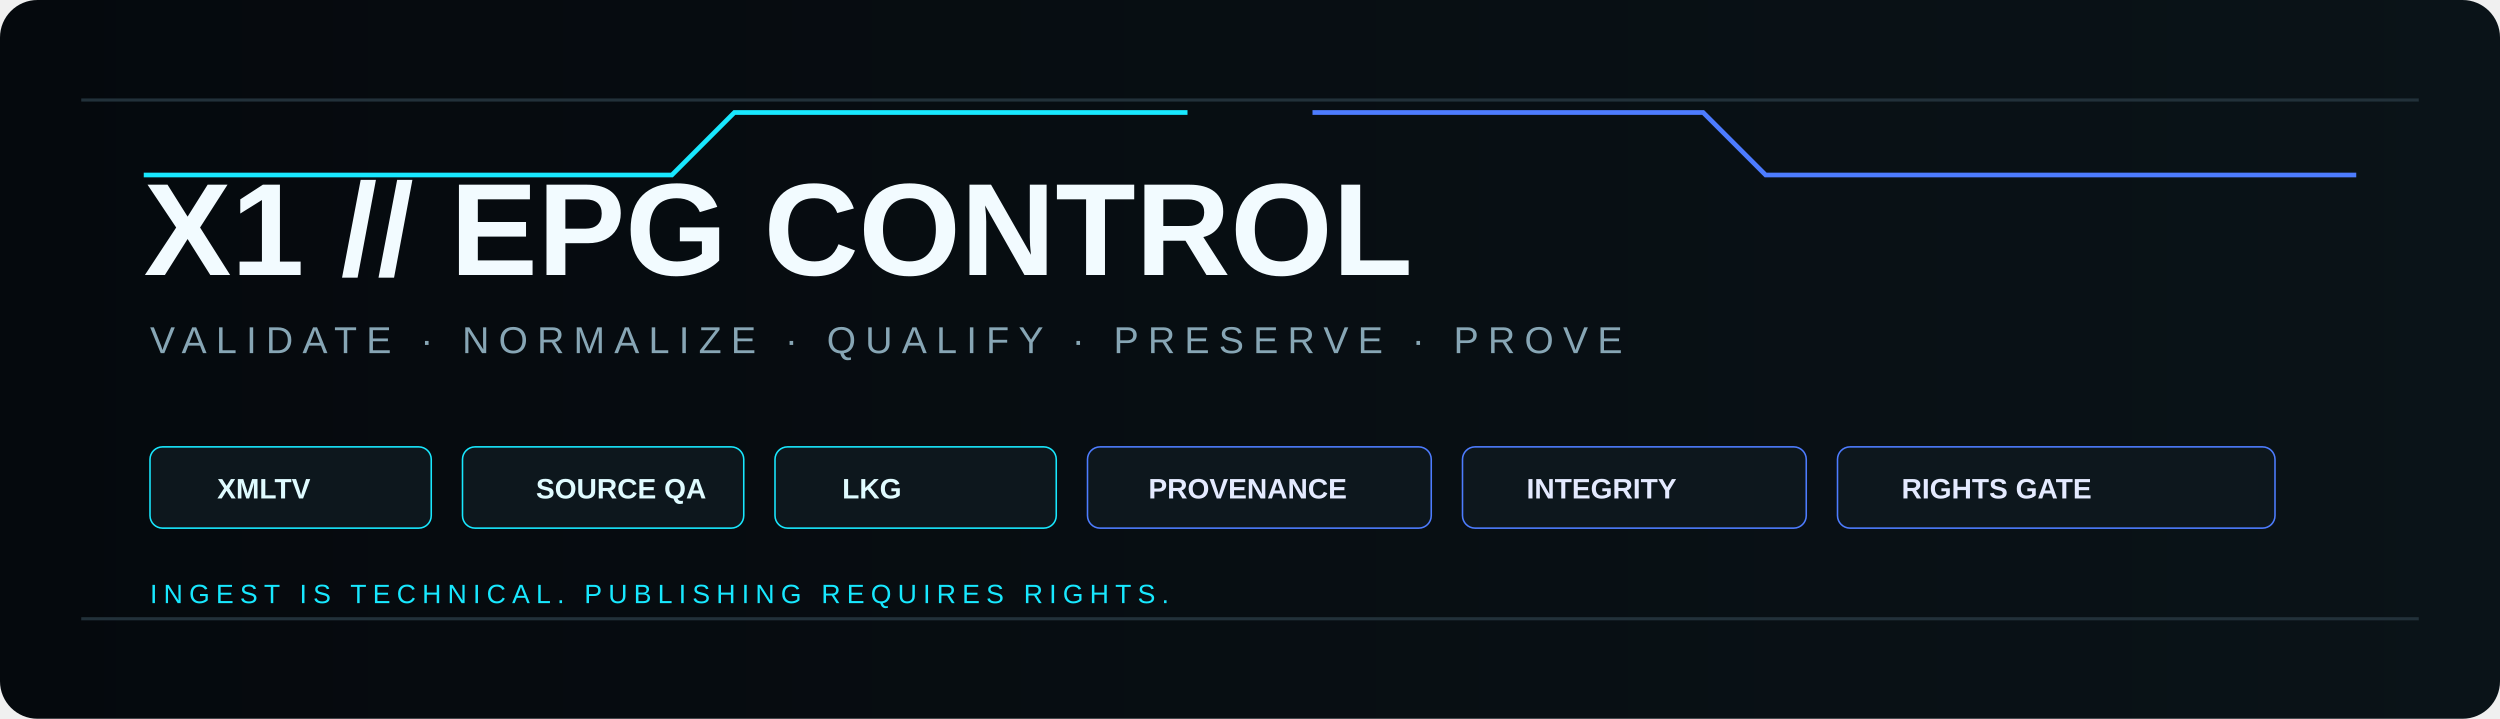
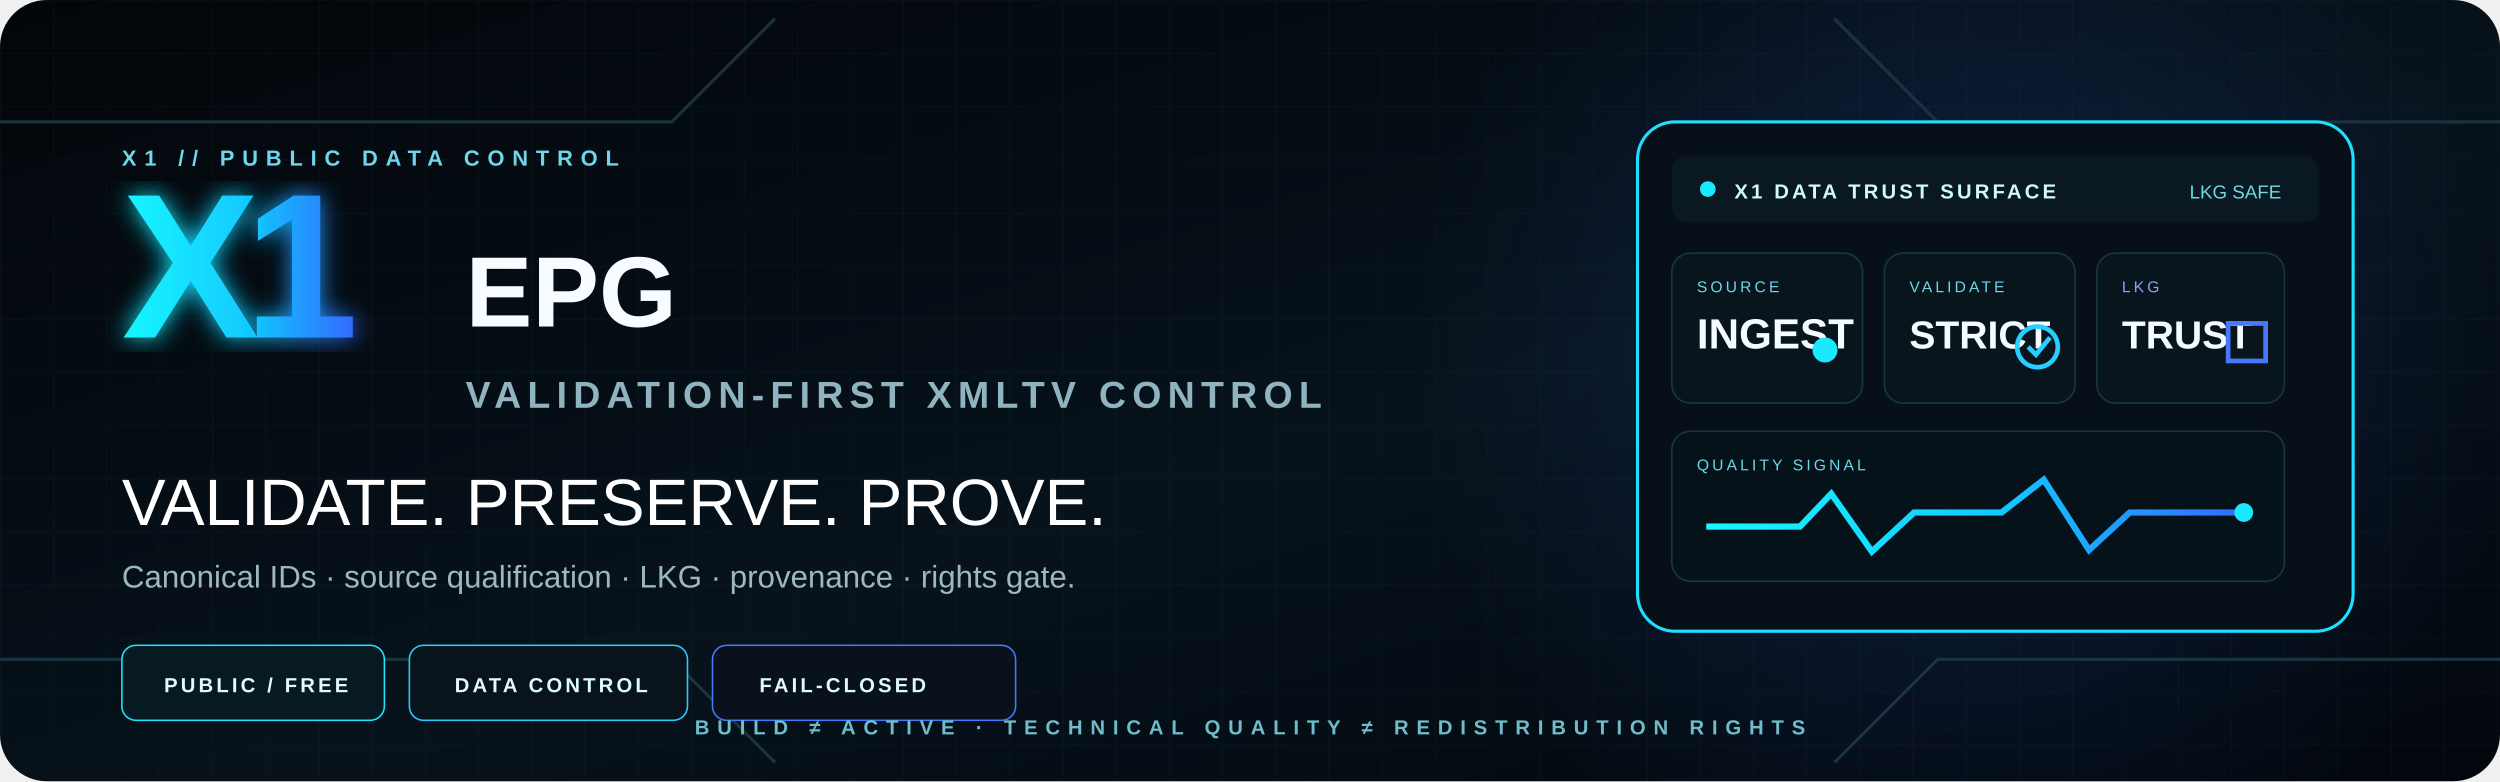
- <svg xmlns="http://www.w3.org/2000/svg" width="1600" height="460" viewBox="0 0 1600 460" role="img" aria-label="X1 EPG Control">
+ <svg xmlns="http://www.w3.org/2000/svg" width="1600" height="500" viewBox="0 0 1600 500" role="img" aria-label="X1 EPG Control">
  <defs>
-     <linearGradient id="bg" x1="0" x2="1">
-       <stop stop-color="#05090d" />
-       <stop offset="1" stop-color="#0a1318" />
+     <linearGradient id="bg" x1="0" y1="0" x2="1" y2="1">
+       <stop stop-color="#02060A" />
+       <stop offset=".55" stop-color="#07121B" />
+       <stop offset="1" stop-color="#02070D" />
    </linearGradient>
-     <linearGradient id="rail" x1="0" x2="1">
-       <stop stop-color="#18e8ff" />
-       <stop offset="1" stop-color="#4d7cff" />
+     <linearGradient id="x" x1="0" x2="1">
+       <stop stop-color="#19F6FF" />
+       <stop offset=".55" stop-color="#11C9FF" />
+       <stop offset="1" stop-color="#326BFF" />
    </linearGradient>
+     <radialGradient id="r">
+       <stop stop-color="#326BFF" stop-opacity=".18" />
+       <stop offset="1" stop-color="#326BFF" stop-opacity="0" />
+     </radialGradient>
+     <pattern id="grid" width="34" height="34" patternUnits="userSpaceOnUse">
+       <path d="M34 0H0V34" fill="none" stroke="#8FB3BF" stroke-opacity=".05" />
+     </pattern>
+     <filter id="glow">
+       <feGaussianBlur stdDeviation="8" result="b" />
+       <feMerge>
+         <feMergeNode in="b" />
+         <feMergeNode in="SourceGraphic" />
+       </feMerge>
+     </filter>
  </defs>
-   <rect width="1600" height="460" rx="24" fill="url(#bg)" />
-   <path d="M52 64H1548M52 396H1548" stroke="#22313a" stroke-width="2" />
-   <path d="M92 112H430L470 72H760" stroke="#18e8ff" stroke-width="3" fill="none" />
-   <path d="M840 72H1090L1130 112H1508" stroke="#4d7cff" stroke-width="3" fill="none" />
-   <text x="92" y="176" fill="#f2fbff" font-family="Arial,Helvetica,sans-serif" font-size="84" font-weight="800">X1 // EPG CONTROL</text>
-   <text x="96" y="226" fill="#87a6b5" font-family="Arial,Helvetica,sans-serif" font-size="24" letter-spacing="6">VALIDATE · NORMALIZE · QUALIFY · PRESERVE · PROVE</text>
-   <g font-family="Arial,Helvetica,sans-serif" font-size="18" font-weight="700">
-     <rect x="96" y="286" width="180" height="52" rx="8" fill="#0d171d" stroke="#18e8ff" />
-     <text x="139" y="319" fill="#dffbff">XMLTV</text>
-     <rect x="296" y="286" width="180" height="52" rx="8" fill="#0d171d" stroke="#18e8ff" />
-     <text x="343" y="319" fill="#dffbff">SOURCE QA</text>
-     <rect x="496" y="286" width="180" height="52" rx="8" fill="#0d171d" stroke="#18e8ff" />
-     <text x="539" y="319" fill="#dffbff">LKG</text>
-     <rect x="696" y="286" width="220" height="52" rx="8" fill="#0d171d" stroke="#4d7cff" />
-     <text x="735" y="319" fill="#e4eaff">PROVENANCE</text>
-     <rect x="936" y="286" width="220" height="52" rx="8" fill="#0d171d" stroke="#4d7cff" />
-     <text x="977" y="319" fill="#e4eaff">INTEGRITY</text>
-     <rect x="1176" y="286" width="280" height="52" rx="8" fill="#0d171d" stroke="#4d7cff" />
-     <text x="1217" y="319" fill="#e4eaff">RIGHTS GATE</text>
+   <rect width="1600" height="500" rx="30" fill="url(#bg)" />
+   <rect width="1600" height="500" rx="30" fill="url(#grid)" />
+   <circle cx="1260" cy="230" r="360" fill="url(#r)" />
+   <path d="M0 78H430L496 12M0 422H430L496 488M1600 78H1240L1174 12M1600 422H1240L1174 488" fill="none" stroke="#183440" stroke-width="2" />
+   <g transform="translate(78 66)">
+     <text x="0" y="40" font-family="Arial,Helvetica,sans-serif" font-size="14" font-weight="700" letter-spacing="5" fill="#6ED8EA">X1 // PUBLIC DATA CONTROL</text>
+     <text x="0" y="150" font-family="Arial Black,Arial,sans-serif" font-size="132" font-weight="900" letter-spacing="-10" fill="url(#x)" filter="url(#glow)">X1</text>
+     <text x="220" y="143" font-family="Arial Black,Arial,sans-serif" font-size="64" font-weight="900" fill="#F6FCFF">EPG</text>
+     <text x="220" y="195" font-family="Arial,Helvetica,sans-serif" font-size="24" font-weight="700" letter-spacing="4" fill="#8FB3BF">VALIDATION-FIRST XMLTV CONTROL</text>
+     <text x="0" y="270" font-family="Arial Black,Arial,sans-serif" font-size="42" fill="#FFFFFF">VALIDATE. PRESERVE. PROVE.</text>
+     <text x="0" y="310" font-family="Arial,Helvetica,sans-serif" font-size="20" fill="#9DB8C3">Canonical IDs · source qualification · LKG · provenance · rights gate.</text>
+     <g transform="translate(0 347)" font-family="Arial,Helvetica,sans-serif" font-size="13" font-weight="700" letter-spacing="2">
+       <rect width="168" height="48" rx="9" fill="#071921" stroke="#19E8FF" />
+       <text x="27" y="30" fill="#DFFBFF">PUBLIC / FREE</text>
+       <rect x="184" width="178" height="48" rx="9" fill="#08131B" stroke="#26CFFF" />
+       <text x="213" y="30" fill="#DFFBFF">DATA CONTROL</text>
+       <rect x="378" width="194" height="48" rx="9" fill="#09121C" stroke="#4777FF" />
+       <text x="408" y="30" fill="#DFFBFF">FAIL-CLOSED</text>
+     </g>
  </g>
-   <text x="96" y="386" fill="#18e8ff" font-family="Arial,Helvetica,sans-serif" font-size="17" letter-spacing="4">INGEST IS TECHNICAL. PUBLISHING REQUIRES RIGHTS.</text>
+   <g transform="translate(1048 78)" font-family="Arial,Helvetica,sans-serif">
+     <rect width="458" height="326" rx="24" fill="#071018" stroke="#1FDFFF" stroke-width="2" />
+     <rect x="22" y="22" width="414" height="42" rx="9" fill="#0A1821" />
+     <circle cx="45" cy="43" r="5" fill="#19E8FF" />
+     <text x="62" y="49" font-size="13" font-weight="700" letter-spacing="2" fill="#CFF9FF">X1 DATA TRUST SURFACE</text>
+     <text x="412" y="49" text-anchor="end" font-size="12" fill="#70D9E7">LKG SAFE</text>
+     <g transform="translate(22 84)">
+       <rect width="122" height="96" rx="12" fill="#08151D" stroke="#173745" />
+       <text x="16" y="25" font-size="10" letter-spacing="2" fill="#6ED8EA">SOURCE</text>
+       <text x="16" y="61" font-size="27" font-weight="900" fill="#F4FCFF">INGEST</text>
+       <circle cx="98" cy="62" r="8" fill="#19E8FF" />
+     </g>
+     <g transform="translate(158 84)">
+       <rect width="122" height="96" rx="12" fill="#08151D" stroke="#173745" />
+       <text x="16" y="25" font-size="10" letter-spacing="2" fill="#6ED8EA">VALIDATE</text>
+       <text x="16" y="61" font-size="25" font-weight="900" fill="#F4FCFF">STRICT</text>
+       <circle cx="98" cy="60" r="13" fill="none" stroke="#26CFFF" stroke-width="3" />
+       <path d="M92 60l5 5 9-11" fill="none" stroke="#26CFFF" stroke-width="3" />
+     </g>
+     <g transform="translate(294 84)">
+       <rect width="120" height="96" rx="12" fill="#08151D" stroke="#173745" />
+       <text x="16" y="25" font-size="10" letter-spacing="2" fill="#8AA6FF">LKG</text>
+       <text x="16" y="61" font-size="25" font-weight="900" fill="#F4FCFF">TRUST</text>
+       <path d="M84 69h24V45H84z" fill="none" stroke="#4777FF" stroke-width="3" />
+     </g>
+     <g transform="translate(22 198)">
+       <rect width="392" height="96" rx="12" fill="#06121A" stroke="#173745" />
+       <text x="16" y="25" font-size="10" letter-spacing="2" fill="#6ED8EA">QUALITY SIGNAL</text>
+       <path d="M22 61H82L102 40L128 77L155 52H211L238 31L267 76L293 52H366" fill="none" stroke="url(#x)" stroke-width="4" />
+       <circle cx="366" cy="52" r="6" fill="#19E8FF" />
+     </g>
+   </g>
+   <text x="800" y="470" text-anchor="middle" font-family="Arial,Helvetica,sans-serif" font-size="13" font-weight="700" letter-spacing="5" fill="#6FBDCB">BUILD ≠ ACTIVE · TECHNICAL QUALITY ≠ REDISTRIBUTION RIGHTS</text>
</svg>
